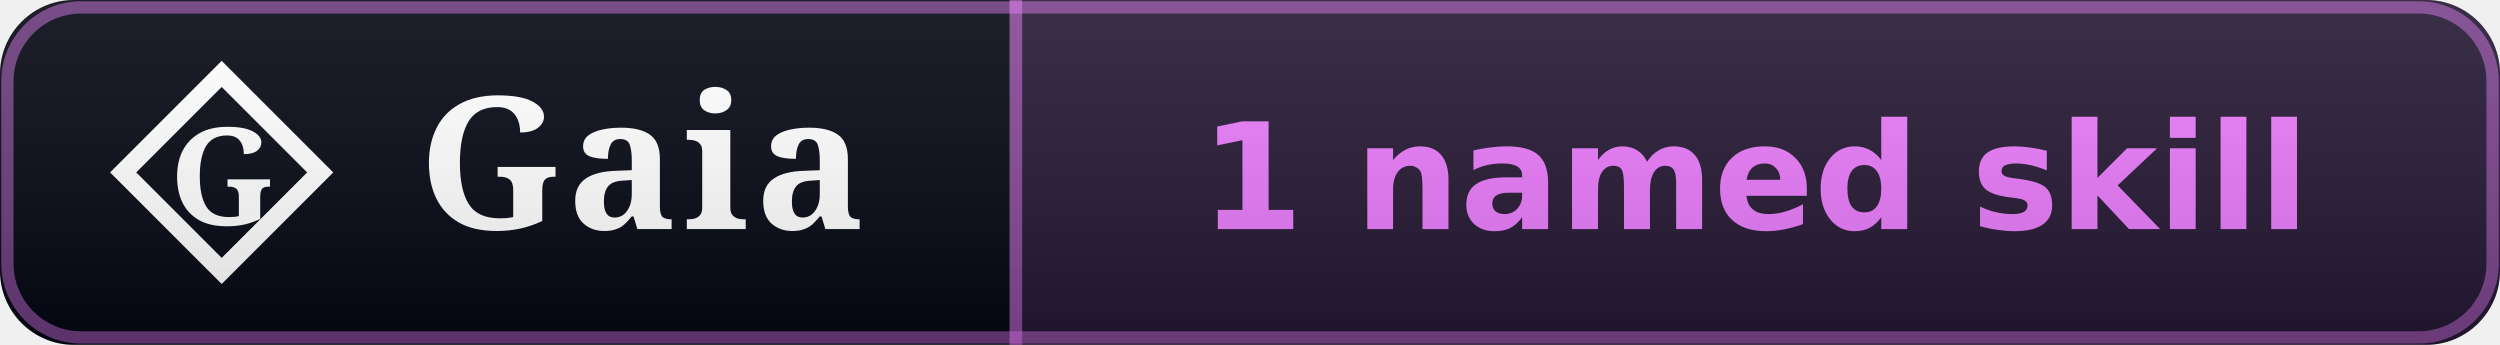
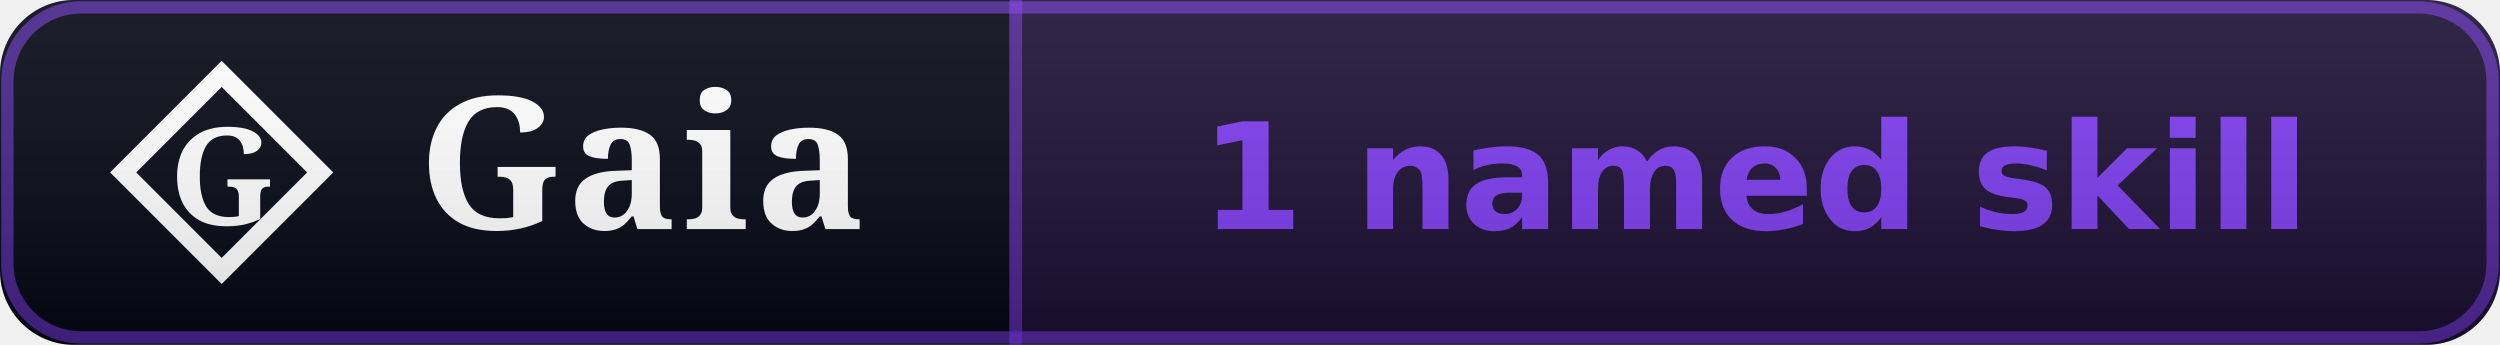
<svg xmlns="http://www.w3.org/2000/svg" width="203" height="28" viewBox="0 0 203 28" role="img" aria-label="Gaia: 1 named skill">
  <linearGradient id="sh" x2="0" y2="100%">
    <stop offset="0" stop-color="#fff" stop-opacity=".10" />
    <stop offset="1" stop-opacity=".14" />
  </linearGradient>
  <clipPath id="rc">
    <rect width="203" height="28" rx="6" fill="#fff" />
  </clipPath>
  <g clip-path="url(#rc)">
    <rect width="82" height="28" fill="#030712" />
-     <rect x="82.0" width="121.0" height="28" fill="#030712" />
-     <rect x="82.0" width="121.0" height="28" fill="rgba(232,121,249,0.14)" />
-     <rect x="82.0" width="1" height="28" fill="rgba(232,121,249,0.5)" />
+     <rect x="82.0" width="121.0" height="28" fill="#0a0713" />
+     <rect x="82.0" width="121.0" height="28" fill="rgba(124,58,237,0.14)" />
+     <rect x="82.0" width="1" height="28" fill="rgba(124,58,237,0.5)" />
    <path d="M 18 6 L 26 14 L 18 22 L 10 14 Z" fill="none" stroke="#ffffff" stroke-width="1.5" stroke-linejoin="miter" />
    <text x="18" y="14" font-family="EB Garamond, Georgia, serif" font-weight="600" font-size="11" fill="#ffffff" text-anchor="middle" dominant-baseline="central">G</text>
    <text x="34" y="18.6" font-family="EB Garamond, Georgia, serif" font-size="15" font-weight="600" fill="#fff" letter-spacing="0.5">Gaia</text>
-     <text x="142.5" y="18.6" font-family="Verdana,DejaVu Sans,sans-serif" font-size="12" font-weight="700" text-anchor="middle" fill="#e879f9">1 named skill</text>
-     <rect x="0.6" y="0.6" width="201.8" height="26.8" fill="none" stroke="rgba(232,121,249,0.45)" stroke-width="1" rx="6" />
+     <text x="142.5" y="18.6" font-family="Verdana,DejaVu Sans,sans-serif" font-size="12" font-weight="700" text-anchor="middle" fill="#7c3aed">1 named skill</text>
+     <rect x="0.6" y="0.6" width="201.8" height="26.8" fill="none" stroke="rgba(124,58,237,0.55)" stroke-width="1" rx="6" />
    <rect width="203" height="28" fill="url(#sh)" />
  </g>
</svg>
